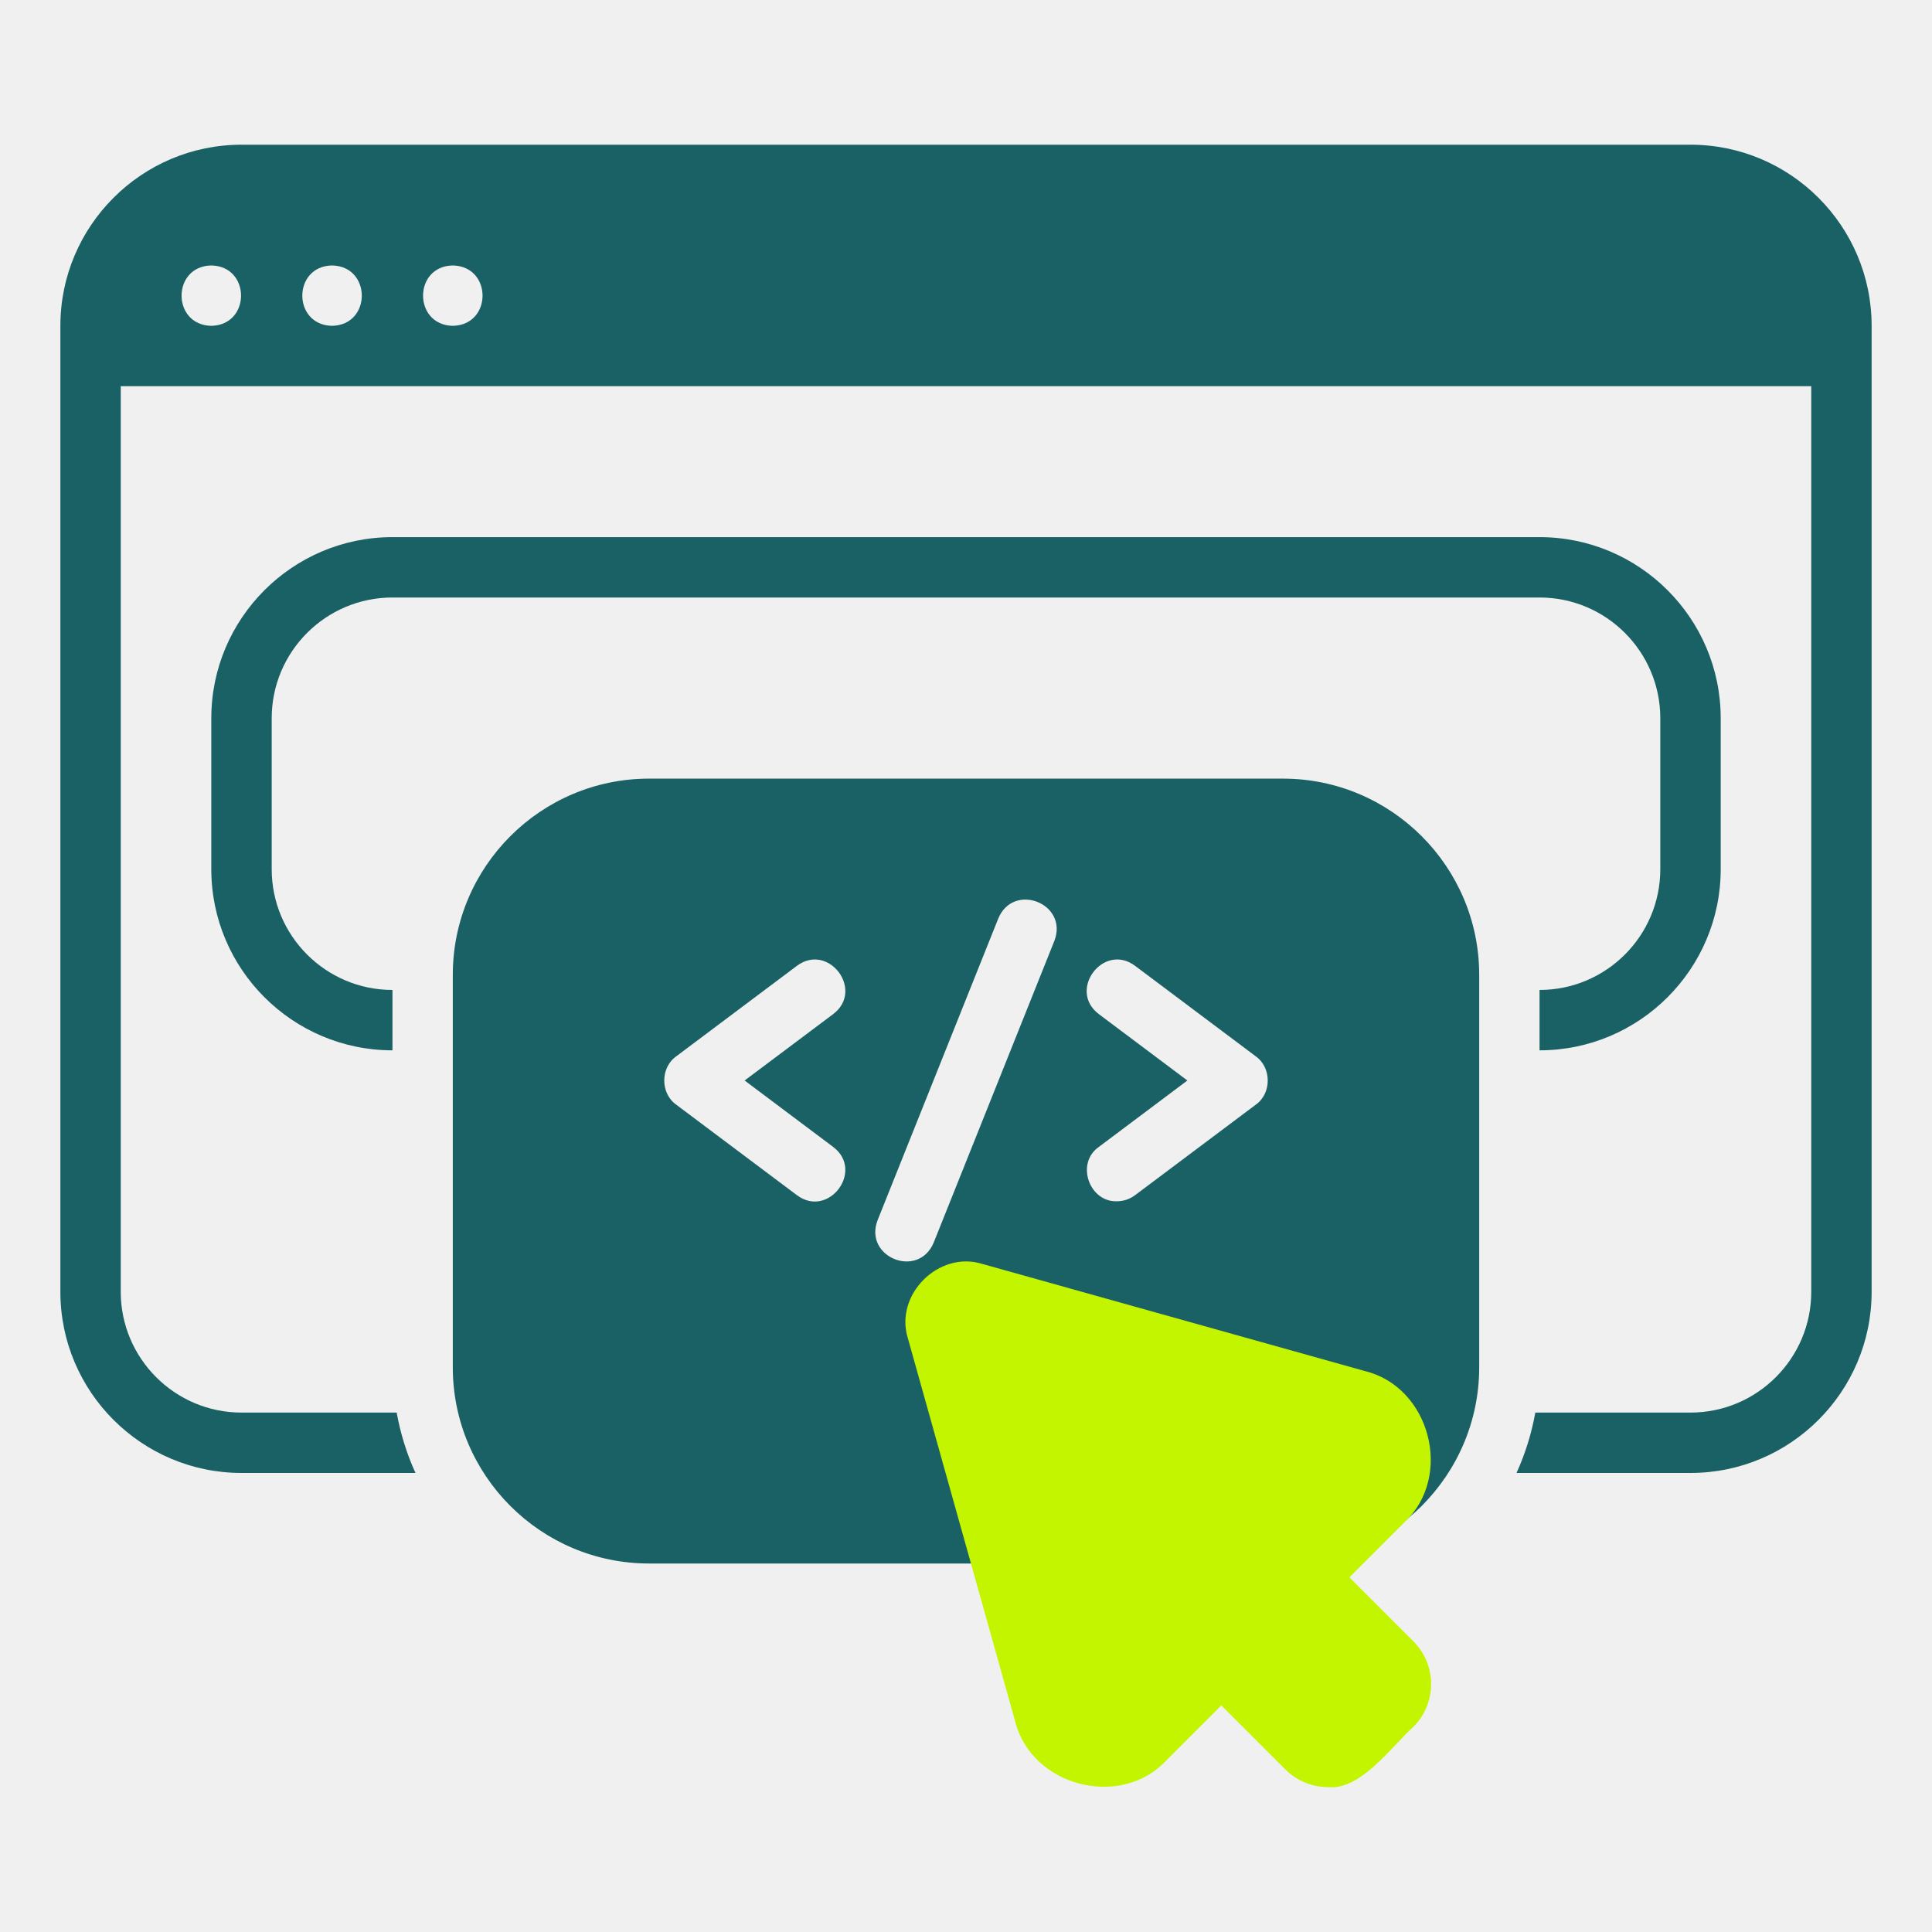
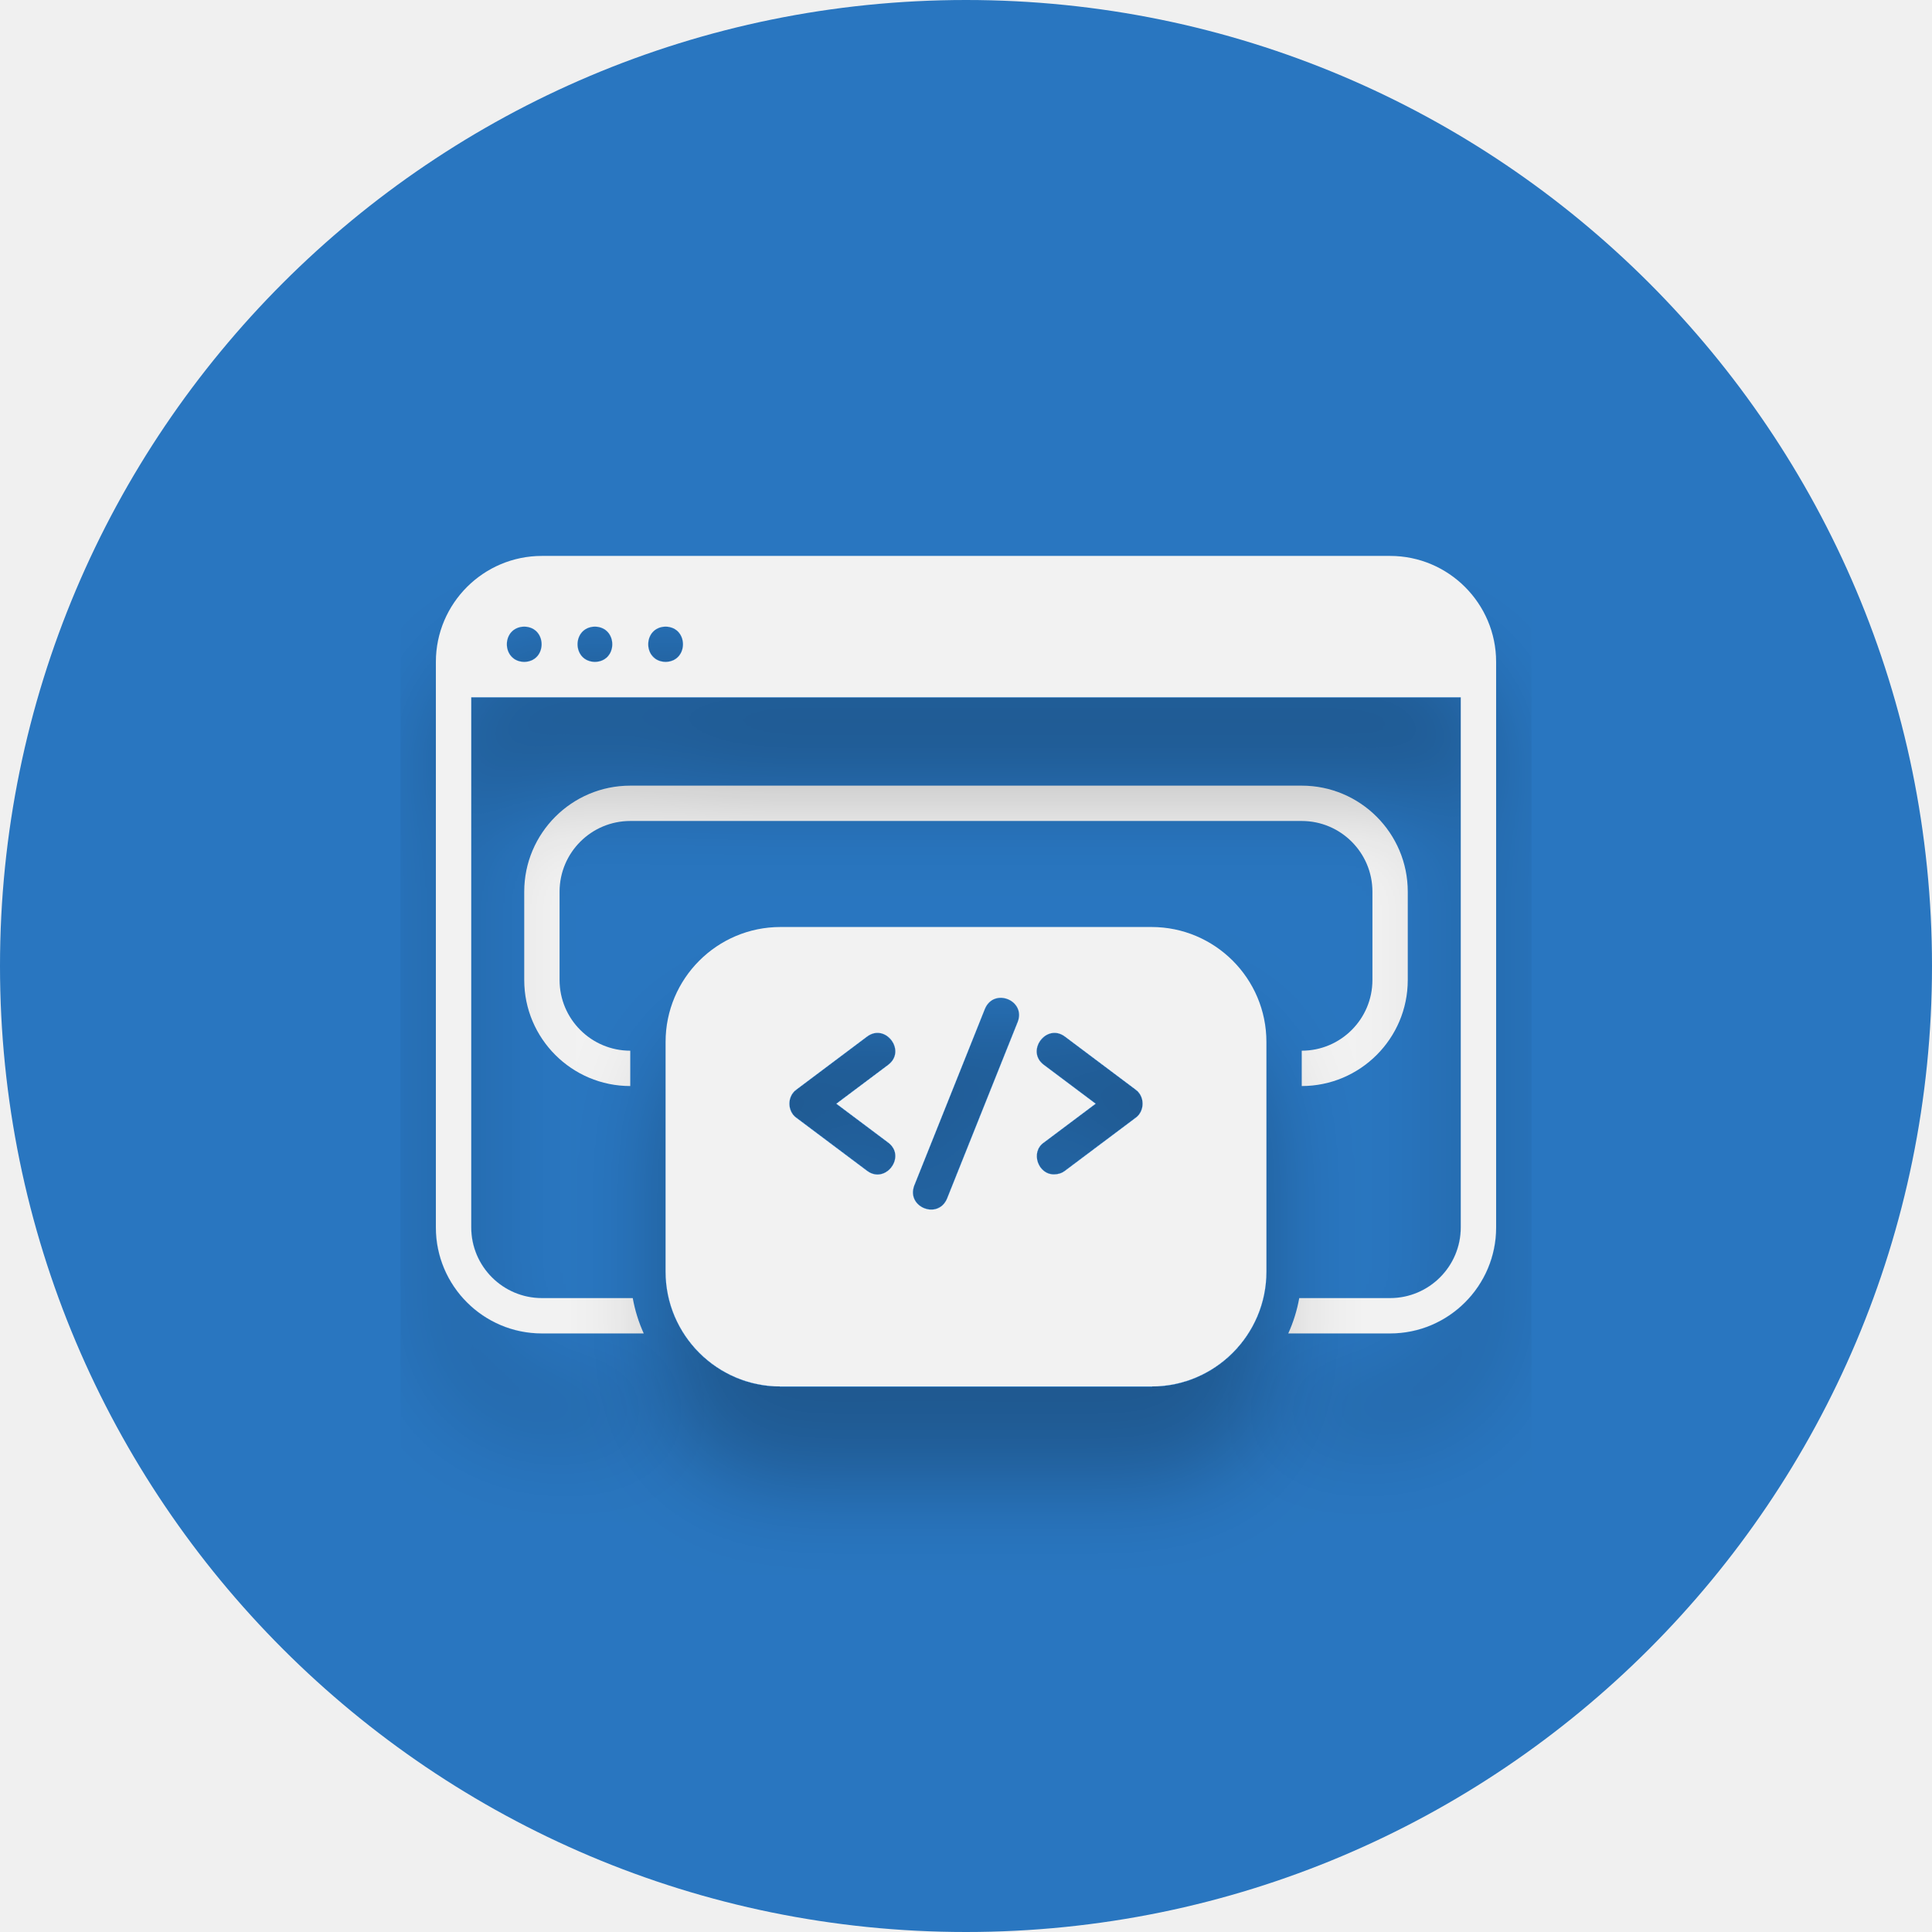
- <svg xmlns="http://www.w3.org/2000/svg" width="60" height="60" viewBox="0 0 60 60" fill="none">
-   <path d="M47.812 16.681H12.188C9.086 16.681 6.562 19.204 6.562 22.306V26.994C6.562 30.096 9.086 32.619 12.188 32.619V30.744C10.119 30.744 8.438 29.062 8.438 26.994V22.306C8.438 20.238 10.119 18.556 12.188 18.556H47.812C49.881 18.556 51.562 20.238 51.562 22.306V26.994C51.562 29.062 49.881 30.744 47.812 30.744V32.619C50.914 32.619 53.438 30.096 53.438 26.994V22.306C53.438 19.204 50.914 16.681 47.812 16.681Z" fill="#196164" />
-   <path d="M52.5 4.494H7.5C4.398 4.494 1.875 7.017 1.875 10.119V40.119C1.875 43.221 4.398 45.744 7.5 45.744H12.903C12.634 45.153 12.437 44.525 12.319 43.869H7.5C5.432 43.869 3.75 42.187 3.75 40.119V11.994H56.25V40.119C56.25 42.187 54.568 43.869 52.5 43.869H47.681C47.563 44.525 47.365 45.153 47.097 45.744H52.5C55.602 45.744 58.125 43.221 58.125 40.119V10.119C58.125 7.017 55.602 4.494 52.5 4.494ZM6.562 10.119C5.331 10.095 5.331 8.267 6.563 8.244C7.794 8.268 7.794 10.095 6.562 10.119ZM10.312 10.119C9.081 10.095 9.081 8.267 10.312 8.244C11.544 8.268 11.544 10.095 10.312 10.119ZM14.062 10.119C12.831 10.095 12.831 8.267 14.062 8.244C15.294 8.268 15.294 10.095 14.062 10.119Z" fill="#196164" />
-   <path d="M39.844 24.181H20.156C16.796 24.181 14.062 26.915 14.062 30.275V42.462C14.062 45.822 16.796 48.556 20.156 48.556H39.844C43.204 48.556 45.938 45.822 45.938 42.462V30.275C45.938 26.915 43.204 24.181 39.844 24.181ZM34.125 31.494C33.147 30.756 34.267 29.261 35.25 29.994C35.25 29.994 39 32.806 39 32.806C39.494 33.157 39.495 33.956 39 34.306C39 34.306 35.25 37.118 35.25 37.118C35.081 37.245 34.884 37.306 34.688 37.306C33.825 37.338 33.399 36.123 34.125 35.619C34.125 35.619 36.875 33.556 36.875 33.556L34.125 31.494ZM32.746 29.216L28.996 38.592C28.515 39.73 26.816 39.045 27.254 37.896C27.254 37.896 31.004 28.521 31.004 28.521C31.481 27.386 33.184 28.063 32.746 29.216ZM25.875 35.619C26.854 36.357 25.731 37.851 24.75 37.118C24.75 37.118 21 34.306 21 34.306C20.506 33.956 20.505 33.157 21 32.806C21 32.806 24.75 29.994 24.75 29.994C25.732 29.263 26.855 30.753 25.875 31.494C25.875 31.494 23.125 33.556 23.125 33.556L25.875 35.619Z" fill="#196164" />
-   <path d="M43.896 50.975L41.907 48.986L43.617 47.275C45.142 45.85 44.416 43.073 42.387 42.579C42.387 42.579 30.506 39.252 30.506 39.252C29.155 38.83 27.771 40.208 28.195 41.562C28.195 41.562 31.523 53.443 31.523 53.443C32.017 55.47 34.794 56.2 36.219 54.674C36.219 54.674 37.929 52.964 37.929 52.964L39.919 54.952C40.284 55.317 40.765 55.5 41.244 55.5C42.256 55.608 43.235 54.219 43.896 53.626C44.627 52.896 44.627 51.706 43.896 50.975Z" fill="#C4F500" />
+ <svg xmlns="http://www.w3.org/2000/svg" width="82" height="82" viewBox="0 0 82 82" fill="none">
+   <circle cx="41" cy="41" r="41" fill="#2976C0" />
+   <g clip-path="url(#clip0_864187_133)">
+     <path d="M55.25 33.345H26.75C24.269 33.345 22.25 35.363 22.25 37.845V41.595C22.25 44.076 24.269 46.095 26.75 46.095V44.595C25.095 44.595 23.75 43.249 23.75 41.595V37.845C23.75 36.19 25.095 34.845 26.75 34.845H55.25C56.905 34.845 58.25 36.19 58.25 37.845V41.595C58.25 43.249 56.905 44.595 55.25 44.595V46.095C57.731 46.095 59.75 44.076 59.75 41.595V37.845C59.75 35.363 57.731 33.345 55.25 33.345Z" fill="#F2F2F2" />
+     <g filter="url(#filter0_d_864187_133)">
+       <path d="M59 23.595H23C20.519 23.595 18.5 25.613 18.5 28.095V52.095C18.5 54.576 20.519 56.595 23 56.595H27.322C27.108 56.122 26.95 55.62 26.856 55.095H23C21.346 55.095 20 53.749 20 52.095V29.595H62V52.095C62 53.749 60.655 55.095 59 55.095H55.144C55.05 55.62 54.892 56.122 54.678 56.595H59C61.481 56.595 63.5 54.576 63.5 52.095V28.095C63.5 25.613 61.481 23.595 59 23.595ZM22.25 28.095C21.265 28.076 21.265 26.614 22.25 26.595C23.235 26.614 23.235 28.076 22.25 28.095ZM25.25 28.095C24.265 28.076 24.265 26.614 25.25 26.595C26.235 26.614 26.235 28.076 25.25 28.095ZM28.25 28.095C27.265 28.076 27.265 26.614 28.25 26.595C29.235 26.614 29.235 28.076 28.25 28.095Z" fill="#F2F2F2" />
+     </g>
+     <g filter="url(#filter1_d_864187_133)">
+       <path d="M48.875 39.345H33.125C30.437 39.345 28.25 41.532 28.25 44.22V53.97C28.25 56.658 30.437 58.845 33.125 58.845H48.875C51.563 58.845 53.75 56.658 53.75 53.97V44.22C53.75 41.532 51.563 39.345 48.875 39.345ZM44.3 45.195C43.518 44.605 44.414 43.409 45.2 43.995L48.2 46.245C48.595 46.525 48.596 47.164 48.2 47.445L45.2 49.695C45.065 49.796 44.907 49.845 44.751 49.845C44.06 49.87 43.719 48.898 44.3 48.495L46.5 46.845L44.3 45.195ZM43.197 43.373L40.197 50.873C39.812 51.784 38.453 51.235 38.803 50.316L41.803 42.816C42.184 41.909 43.547 42.45 43.197 43.373ZM37.7 48.495C38.483 49.086 37.585 50.281 36.8 49.694L33.8 47.445C33.405 47.164 33.404 46.525 33.8 46.245L36.8 43.995C37.585 43.41 38.484 44.602 37.7 45.195L35.5 46.845L37.7 48.495Z" fill="#F2F2F2" />
+     </g>
+   </g>
+   <defs>
+     <filter id="filter0_d_864187_133" x="14.5" y="23.595" width="53" height="41" filterUnits="userSpaceOnUse" color-interpolation-filters="sRGB">
+       <feFlood flood-opacity="0" result="BackgroundImageFix" />
+       <feColorMatrix in="SourceAlpha" type="matrix" values="0 0 0 0 0 0 0 0 0 0 0 0 0 0 0 0 0 0 127 0" result="hardAlpha" />
+       <feOffset dy="4" />
+       <feGaussianBlur stdDeviation="2" />
+       <feComposite in2="hardAlpha" operator="out" />
+       <feColorMatrix type="matrix" values="0 0 0 0 0 0 0 0 0 0 0 0 0 0 0 0 0 0 0.25 0" />
+       <feBlend mode="normal" in2="BackgroundImageFix" result="effect1_dropShadow_864187_133" />
+       <feBlend mode="normal" in="SourceGraphic" in2="effect1_dropShadow_864187_133" result="shape" />
+     </filter>
+     <filter id="filter1_d_864187_133" x="24.25" y="39.345" width="33.5" height="27.5" filterUnits="userSpaceOnUse" color-interpolation-filters="sRGB">
+       <feFlood flood-opacity="0" result="BackgroundImageFix" />
+       <feColorMatrix in="SourceAlpha" type="matrix" values="0 0 0 0 0 0 0 0 0 0 0 0 0 0 0 0 0 0 127 0" result="hardAlpha" />
+       <feOffset dy="4" />
+       <feGaussianBlur stdDeviation="2" />
+       <feComposite in2="hardAlpha" operator="out" />
+       <feColorMatrix type="matrix" values="0 0 0 0 0 0 0 0 0 0 0 0 0 0 0 0 0 0 0.25 0" />
+       <feBlend mode="normal" in2="BackgroundImageFix" result="effect1_dropShadow_864187_133" />
+       <feBlend mode="normal" in="SourceGraphic" in2="effect1_dropShadow_864187_133" result="shape" />
+     </filter>
+     <clipPath id="clip0_864187_133">
+       <rect width="48" height="48" fill="white" transform="translate(17 20)" />
+     </clipPath>
+   </defs>
</svg>
